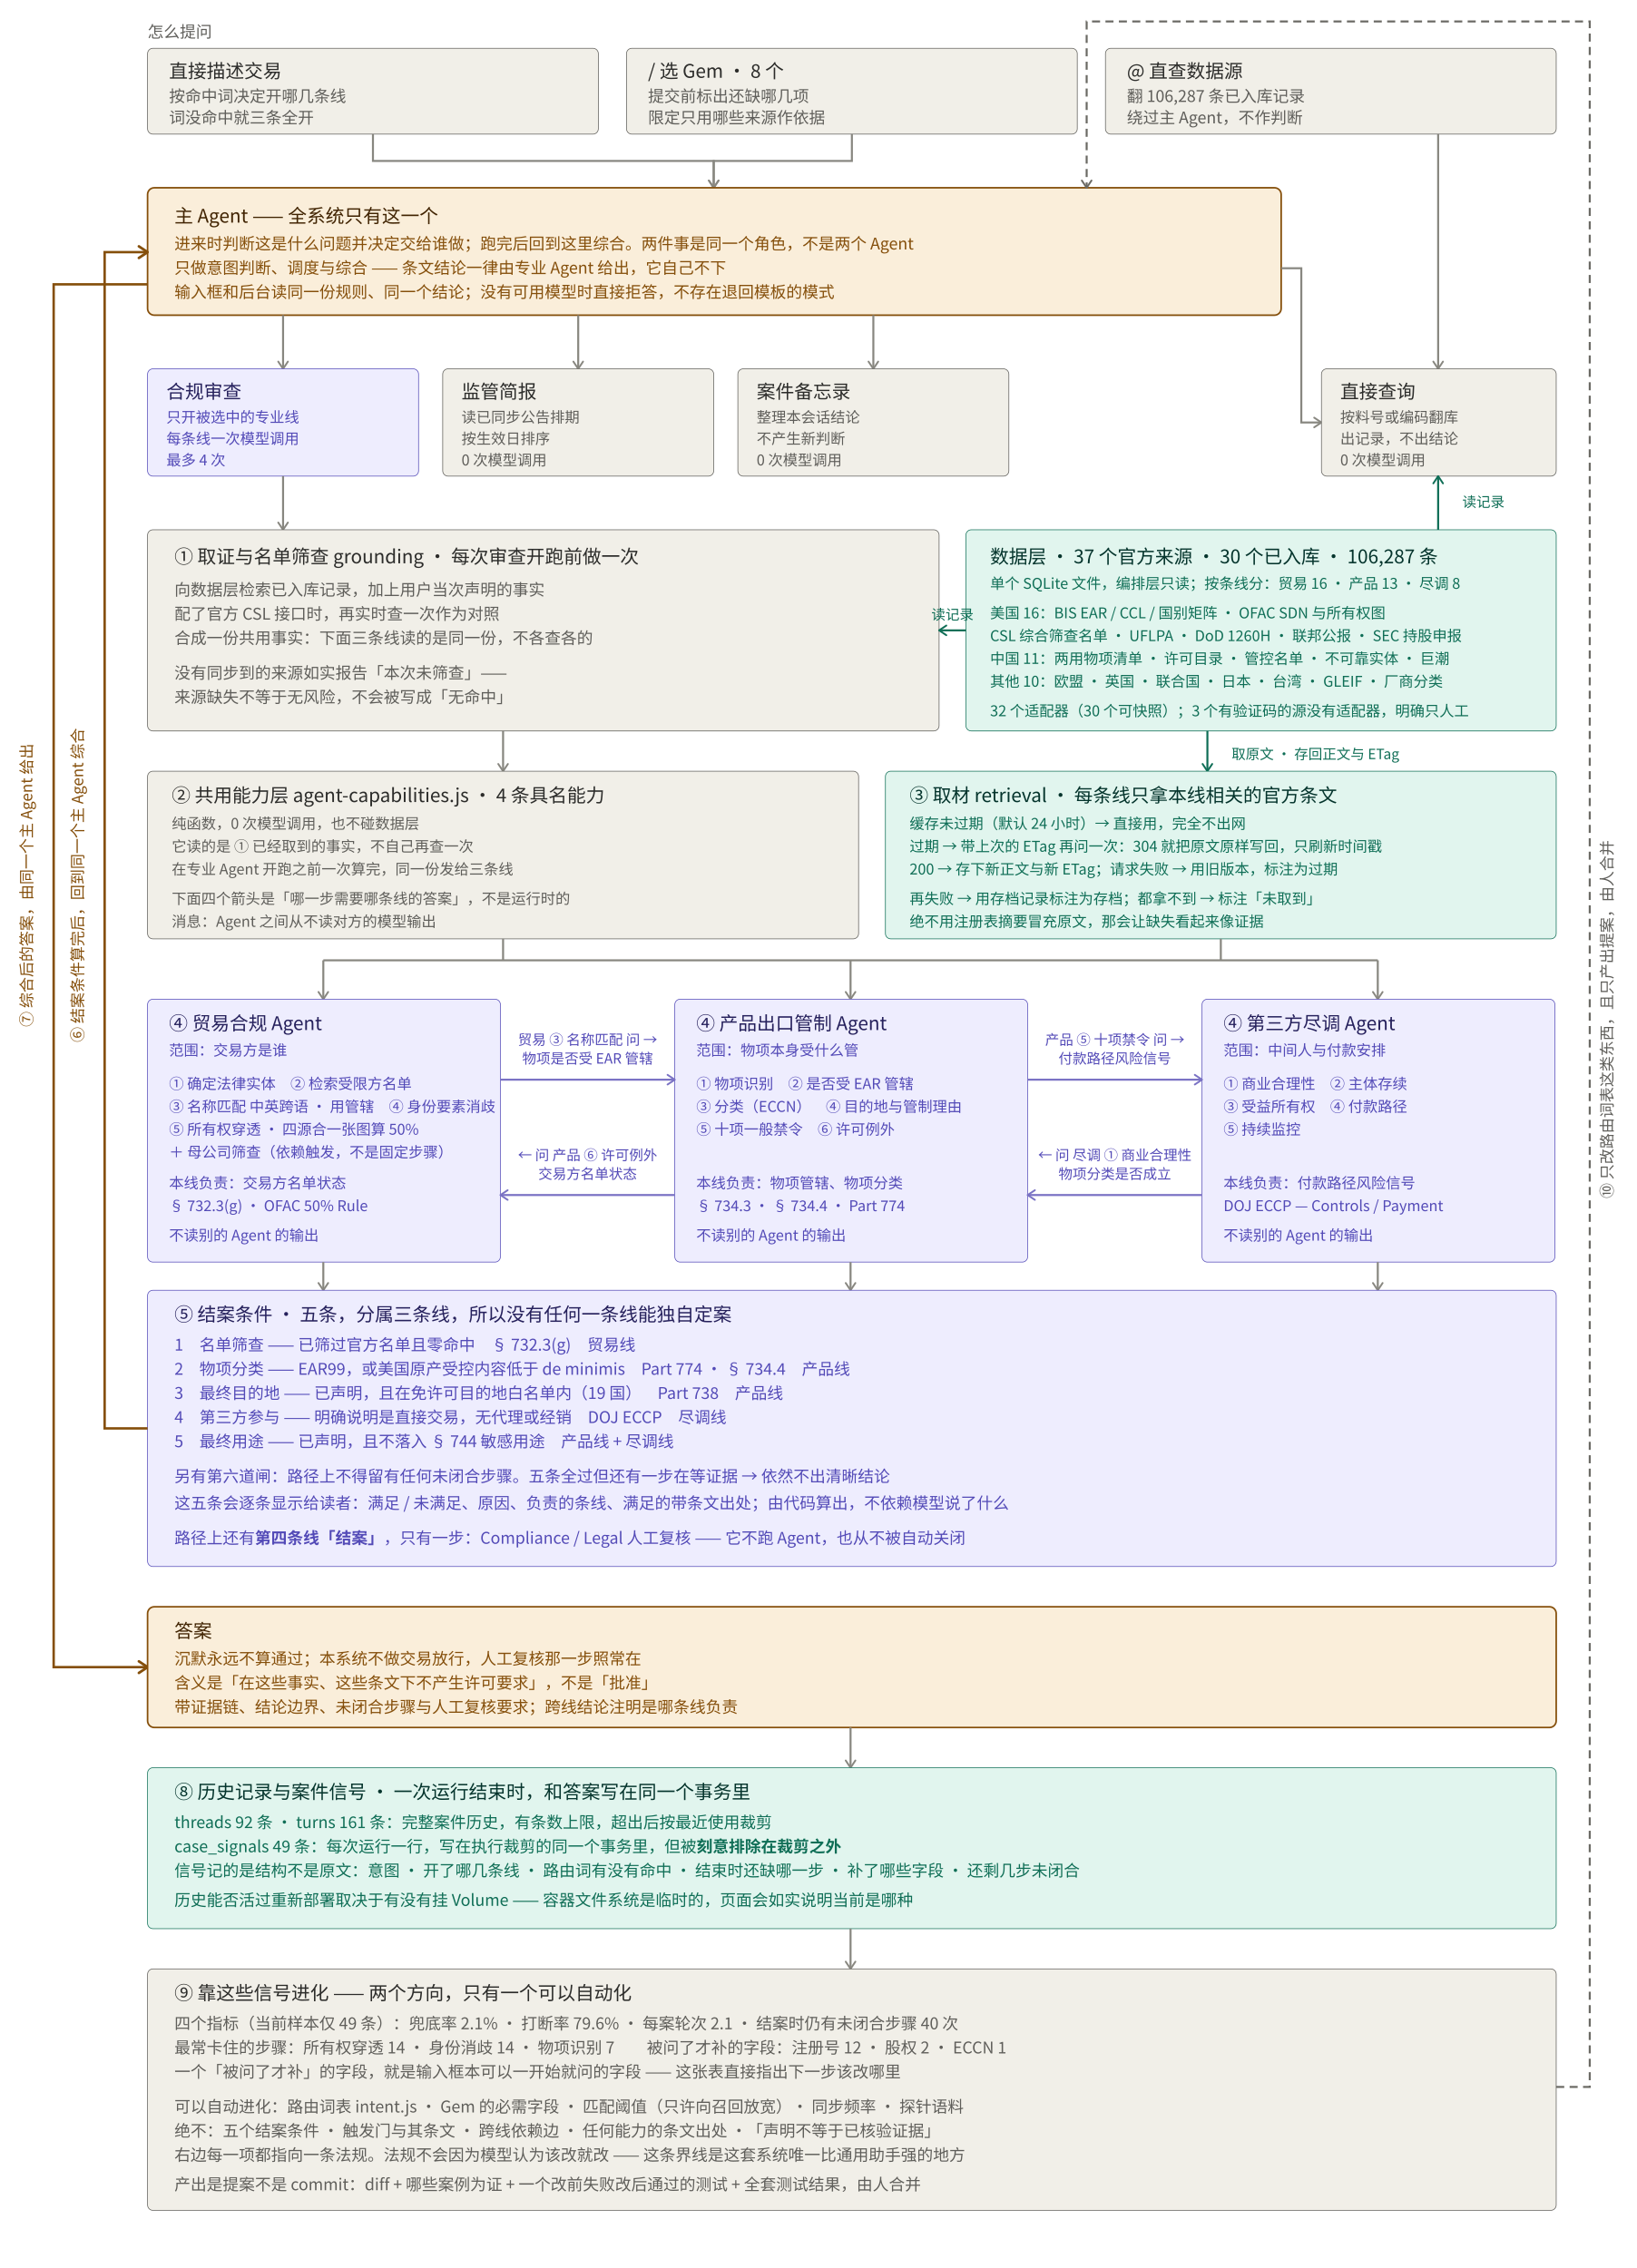
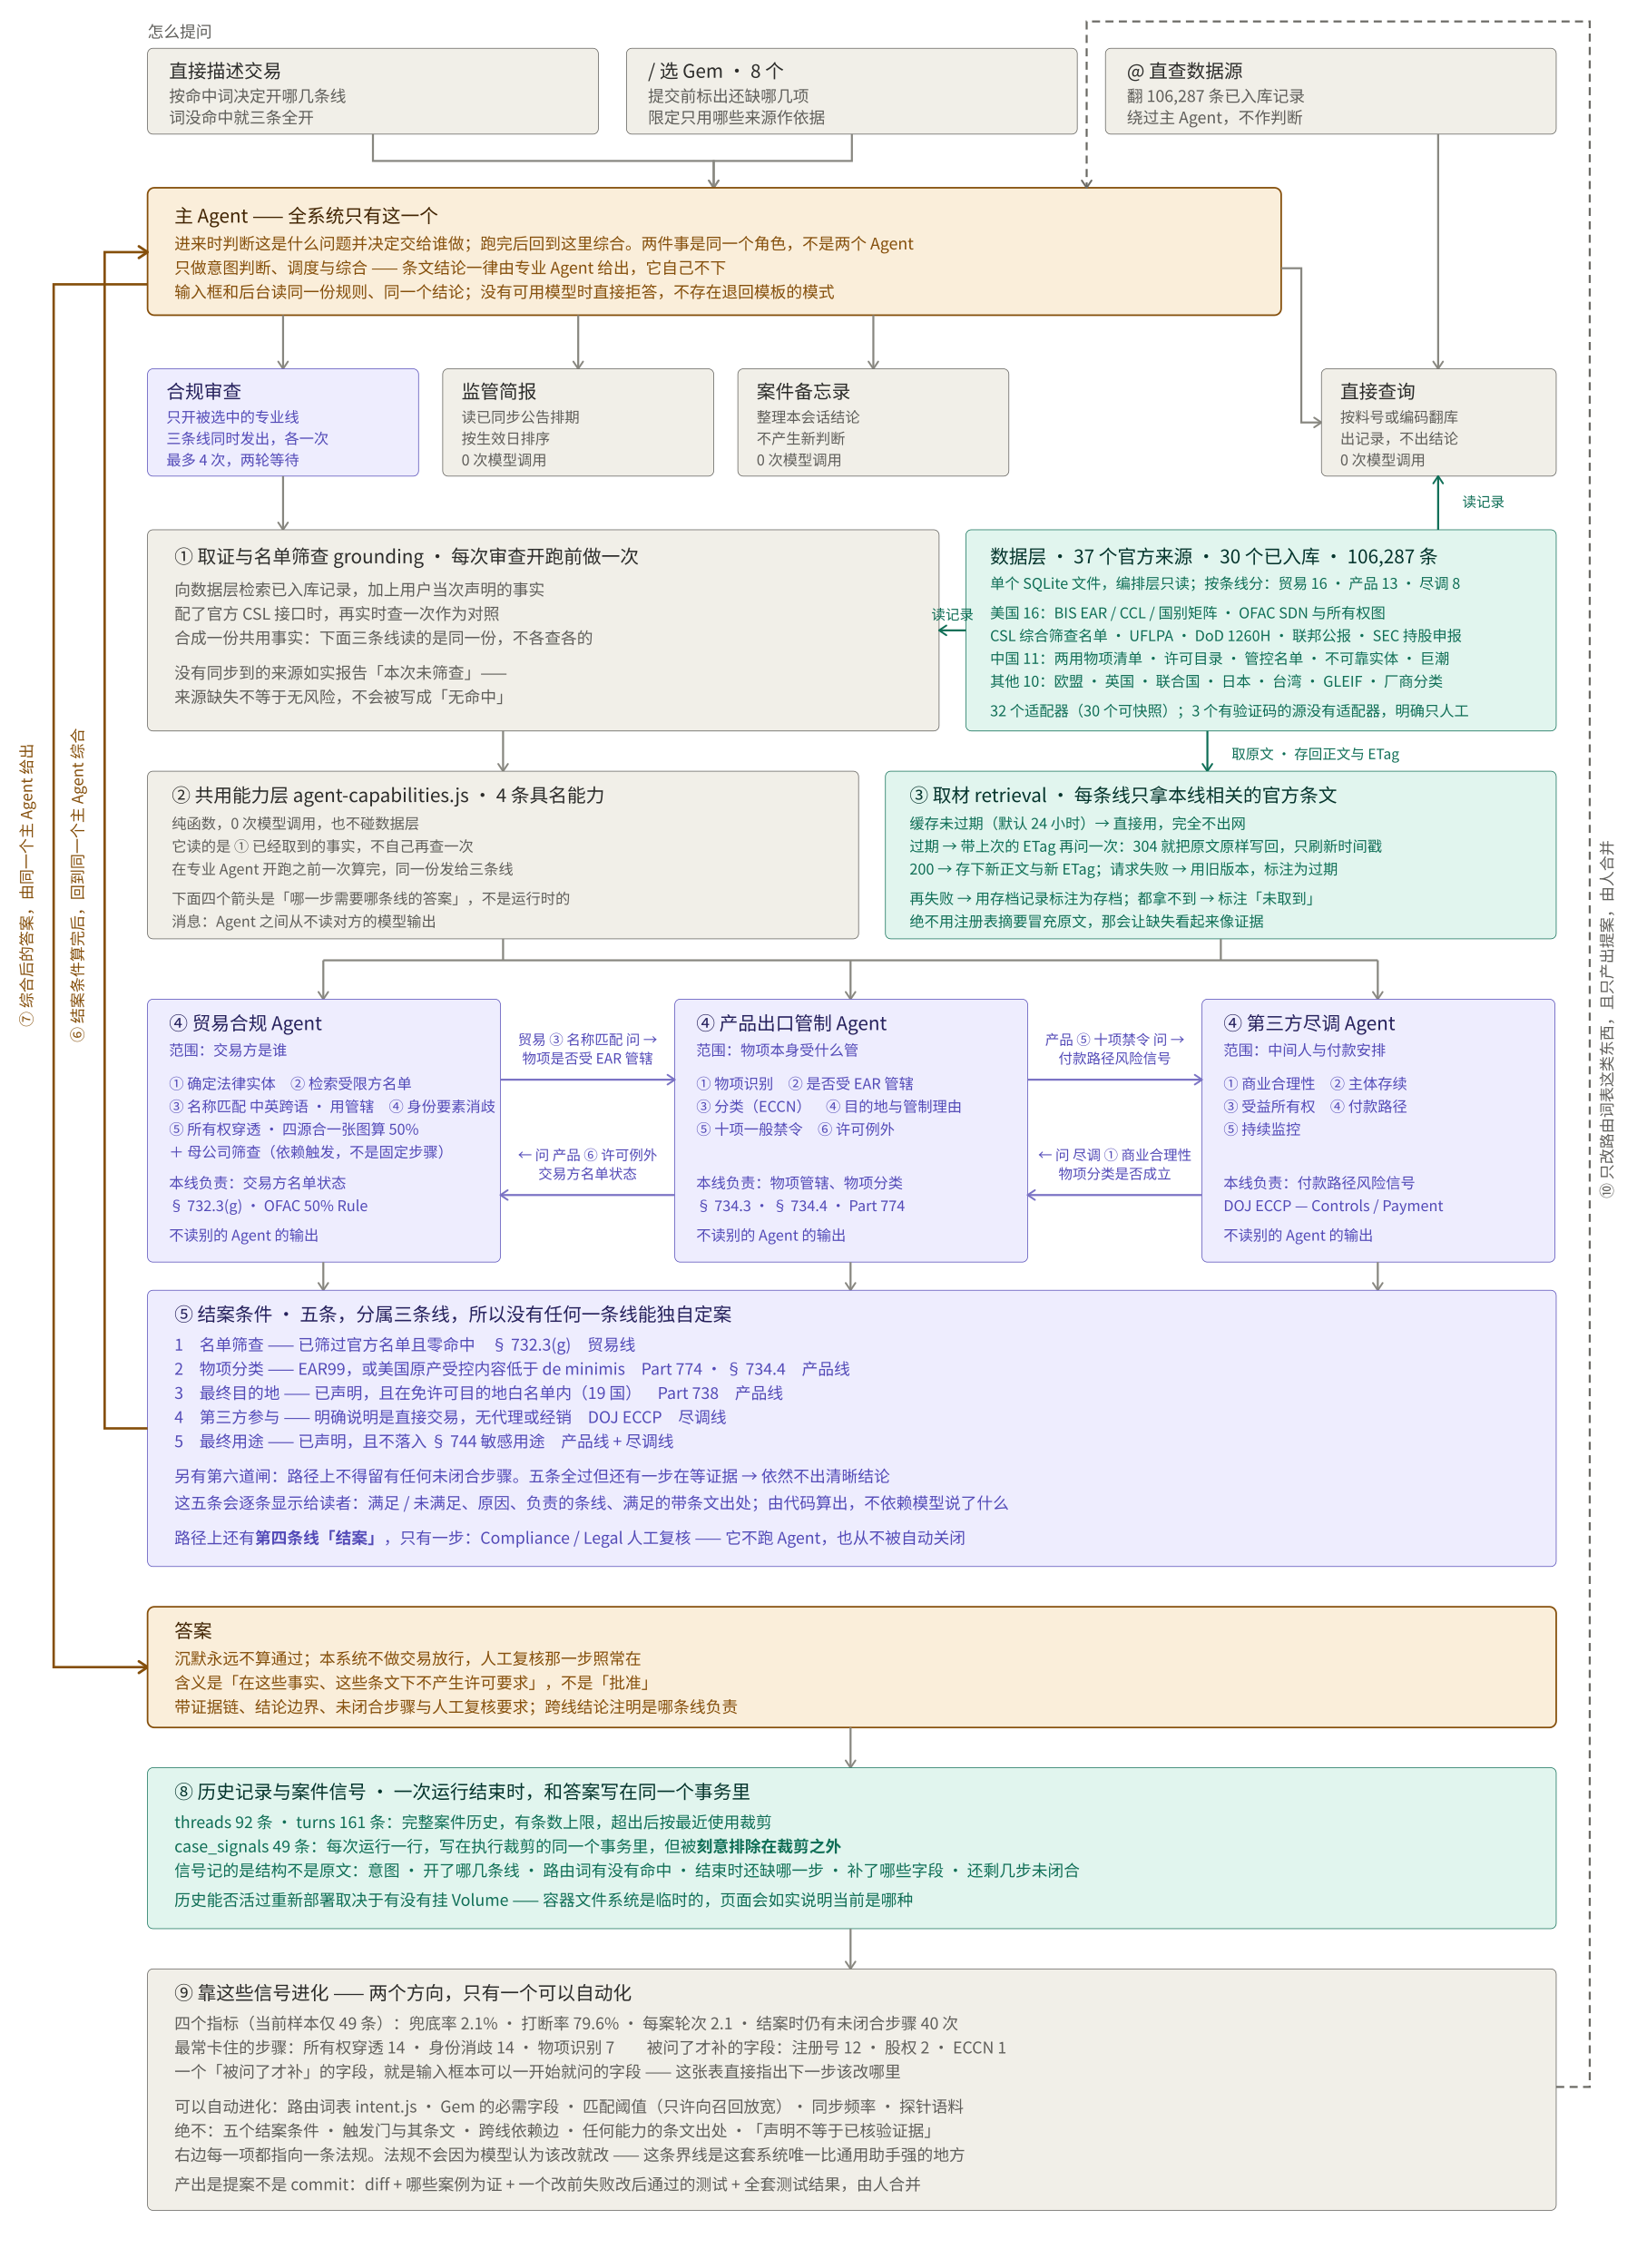
<svg xmlns="http://www.w3.org/2000/svg" width="1220" height="1691" viewBox="0 0 1220 1691" role="img">
  <style>
  svg { background: #ffffff; }
  text { font-family: "PingFang SC", "Hiragino Sans GB", "Microsoft YaHei", "Noto Sans CJK SC", -apple-system, "Segoe UI", sans-serif; }
  .th { font-size: 14px; font-weight: 500; fill: #2C2C2A; }
  .ts { font-size: 12px; font-weight: 400; fill: #5F5E5A; }
  .tn { font-size: 11px; font-weight: 400; fill: #5F5E5A; }
  .cap { font-size: 10.5px; font-weight: 500; fill: #534AB7; }
  .arr { stroke: #888780; stroke-width: 1.5; fill: none; }
  .arr-cap { stroke: #7A72C4; stroke-width: 1.5; fill: none; }
  .arr-data { stroke: #0F6E56; stroke-width: 1.5; fill: none; }
  .arr-loop { stroke: #854F0B; stroke-width: 1.8; fill: none; }
  .lbl-loop { font-size: 11.5px; font-weight: 500; fill: #854F0B; }
  .lbl-data { font-size: 10.5px; font-weight: 500; fill: #0F6E56; }
  .arr-evo { stroke: #6B6A64; stroke-width: 1.5; fill: none; stroke-dasharray: 6 4; }
  .lbl-evo { font-size: 11.5px; font-weight: 500; fill: #5F5E5A; }
  .c-gray rect { fill: #F1EFE8; stroke: #5F5E5A; stroke-width: 0.5; }
  .c-gray .th { fill: #2C2C2A; } .c-gray .ts, .c-gray .tn { fill: #5F5E5A; }
  .c-purple rect { fill: #EEEDFE; stroke: #534AB7; stroke-width: 0.5; }
  .c-purple .th { fill: #26215C; } .c-purple .ts, .c-purple .tn { fill: #534AB7; }
  .c-amber rect { fill: #FAEEDA; stroke: #854F0B; stroke-width: 1.2; }
  .c-amber .th { fill: #412402; } .c-amber .ts, .c-amber .tn { fill: #854F0B; }
  .c-teal rect { fill: #E1F5EE; stroke: #0F6E56; stroke-width: 0.5; }
  .c-teal .th { fill: #04342C; } .c-teal .ts, .c-teal .tn { fill: #0F6E56; }
</style>
  <defs>
    <marker id="a" viewBox="0 0 10 10" refX="8" refY="5" markerWidth="6" markerHeight="6" orient="auto-start-reverse">
      <path d="M2 1L8 5L2 9" fill="none" stroke="#888780" stroke-width="1.5" stroke-linecap="round" stroke-linejoin="round" />
    </marker>
    <marker id="ac" viewBox="0 0 10 10" refX="8" refY="5" markerWidth="6" markerHeight="6" orient="auto-start-reverse">
      <path d="M2 1L8 5L2 9" fill="none" stroke="#7A72C4" stroke-width="1.5" stroke-linecap="round" stroke-linejoin="round" />
    </marker>
    <marker id="ad" viewBox="0 0 10 10" refX="8" refY="5" markerWidth="6" markerHeight="6" orient="auto-start-reverse">
      <path d="M2 1L8 5L2 9" fill="none" stroke="#0F6E56" stroke-width="1.5" stroke-linecap="round" stroke-linejoin="round" />
    </marker>
    <marker id="ae" viewBox="0 0 10 10" refX="8" refY="5" markerWidth="6" markerHeight="6" orient="auto-start-reverse">
      <path d="M2 1L8 5L2 9" fill="none" stroke="#6B6A64" stroke-width="1.5" stroke-linecap="round" stroke-linejoin="round" />
    </marker>
    <marker id="al" viewBox="0 0 10 10" refX="8" refY="5" markerWidth="6" markerHeight="6" orient="auto-start-reverse">
      <path d="M2 1L8 5L2 9" fill="none" stroke="#854F0B" stroke-width="1.8" stroke-linecap="round" stroke-linejoin="round" />
    </marker>
  </defs>
  <text class="ts" x="110" y="28">怎么提问</text>
  <g class="c-gray">
    <rect x="110" y="36" width="336" height="64" rx="4" />
    <text class="th" x="126" y="58">直接描述交易</text>
    <text class="ts" x="126" y="76">按命中词决定开哪几条线</text>
    <text class="ts" x="126" y="92">词没命中就三条全开</text>
  </g>
  <g class="c-gray">
    <rect x="467" y="36" width="336" height="64" rx="4" />
    <text class="th" x="483" y="58">/ 选 Gem · 8 个</text>
    <text class="ts" x="483" y="76">提交前标出还缺哪几项</text>
    <text class="ts" x="483" y="92">限定只用哪些来源作依据</text>
  </g>
  <g class="c-gray">
    <rect x="824" y="36" width="336" height="64" rx="4" />
    <text class="th" x="840" y="58">@ 直查数据源</text>
    <text class="ts" x="840" y="76">翻 106,287 条已入库记录</text>
    <text class="ts" x="840" y="92">绕过主 Agent，不作判断</text>
  </g>
  <path class="arr" d="M278 100 V120 H532 V140" marker-end="url(#a)" />
  <path class="arr" d="M635 100 V120 H532 V140" marker-end="url(#a)" />
  <path class="arr" d="M1072 100 V275" marker-end="url(#a)" />
  <g class="c-amber">
    <rect x="110" y="140" width="845" height="95" rx="5" />
    <text class="th" x="130" y="166">主 Agent —— 全系统只有这一个</text>
    <text class="ts" x="130" y="186">进来时判断这是什么问题并决定交给谁做；跑完后回到这里综合。两件事是同一个角色，不是两个 Agent</text>
    <text class="ts" x="130" y="204">只做意图判断、调度与综合 —— 条文结论一律由专业 Agent 给出，它自己不下</text>
    <text class="ts" x="130" y="222">输入框和后台读同一份规则、同一个结论；没有可用模型时直接拒答，不存在退回模板的模式</text>
  </g>
  <path class="arr" d="M211 235 V275" marker-end="url(#a)" />
  <path class="arr" d="M431 235 V275" marker-end="url(#a)" />
  <path class="arr" d="M651 235 V275" marker-end="url(#a)" />
  <path class="arr" d="M955 200 H970 V315 H985" marker-end="url(#a)" />
  <g class="c-purple">
    <rect x="110" y="275" width="202" height="80" rx="4" />
    <text class="th" x="124" y="297">合规审查</text>
    <text class="tn" x="124" y="315">只开被选中的专业线</text>
-     <text class="tn" x="124" y="331">每条线一次模型调用</text>
-     <text class="tn" x="124" y="347">最多 4 次</text>
+     <text class="tn" x="124" y="331">三条线同时发出，各一次</text>
+     <text class="tn" x="124" y="347">最多 4 次，两轮等待</text>
  </g>
  <g class="c-gray">
    <rect x="330" y="275" width="202" height="80" rx="4" />
    <text class="th" x="344" y="297">监管简报</text>
    <text class="tn" x="344" y="315">读已同步公告排期</text>
    <text class="tn" x="344" y="331">按生效日排序</text>
    <text class="tn" x="344" y="347">0 次模型调用</text>
  </g>
  <g class="c-gray">
    <rect x="550" y="275" width="202" height="80" rx="4" />
    <text class="th" x="564" y="297">案件备忘录</text>
    <text class="tn" x="564" y="315">整理本会话结论</text>
    <text class="tn" x="564" y="331">不产生新判断</text>
    <text class="tn" x="564" y="347">0 次模型调用</text>
  </g>
  <g class="c-gray">
    <rect x="985" y="275" width="175" height="80" rx="4" />
    <text class="th" x="999" y="297">直接查询</text>
    <text class="tn" x="999" y="315">按料号或编码翻库</text>
    <text class="tn" x="999" y="331">出记录，不出结论</text>
    <text class="tn" x="999" y="347">0 次模型调用</text>
  </g>
  <path class="arr" d="M211 355 V395" marker-end="url(#a)" />
  <g class="c-gray">
    <rect x="110" y="395" width="590" height="150" rx="4" />
    <text class="th" x="130" y="420">① 取证与名单筛查 grounding · 每次审查开跑前做一次</text>
    <text class="ts" x="130" y="444">向数据层检索已入库记录，加上用户当次声明的事实</text>
    <text class="ts" x="130" y="462">配了官方 CSL 接口时，再实时查一次作为对照</text>
    <text class="ts" x="130" y="480">合成一份共用事实：下面三条线读的是同一份，不各查各的</text>
    <text class="ts" x="130" y="506">没有同步到的来源如实报告「本次未筛查」——</text>
    <text class="ts" x="130" y="524">来源缺失不等于无风险，不会被写成「无命中」</text>
  </g>
  <g class="c-teal">
    <rect x="720" y="395" width="440" height="150" rx="4" />
    <text class="th" x="738" y="420">数据层 · 37 个官方来源 · 30 个已入库 · 106,287 条</text>
    <text class="tn" x="738" y="439">单个 SQLite 文件，编排层只读；按条线分：贸易 16 · 产品 13 · 尽调 8</text>
    <text class="tn" x="738" y="461">美国 16：BIS EAR / CCL / 国别矩阵 · OFAC SDN 与所有权图</text>
    <text class="tn" x="738" y="478">　　　　CSL 综合筛查名单 · UFLPA · DoD 1260H · 联邦公报 · SEC 持股申报</text>
    <text class="tn" x="738" y="495">中国 11：两用物项清单 · 许可目录 · 管控名单 · 不可靠实体 · 巨潮</text>
    <text class="tn" x="738" y="512">其他 10：欧盟 · 英国 · 联合国 · 日本 · 台湾 · GLEIF · 厂商分类</text>
    <text class="tn" x="738" y="534">32 个适配器（30 个可快照）；3 个有验证码的源没有适配器，明确只人工</text>
  </g>
  <path class="arr-data" d="M720 470 H700" marker-end="url(#ad)" />
  <text class="lbl-data" x="710" y="462" text-anchor="middle">读记录</text>
  <path class="arr-data" d="M1072 395 V355" marker-end="url(#ad)" />
  <text class="lbl-data" x="1090" y="378">读记录</text>
  <path class="arr-data" d="M900 545 V575" marker-end="url(#ad)" />
  <text class="lbl-data" x="918" y="566">取原文 · 存回正文与 ETag</text>
  <path class="arr" d="M375 545 V575" marker-end="url(#a)" />
  <g class="c-gray">
    <rect x="110" y="575" width="530" height="125" rx="4" />
    <text class="th" x="128" y="598">② 共用能力层 agent-capabilities.js · 4 条具名能力</text>
    <text class="tn" x="128" y="618">纯函数，0 次模型调用，也不碰数据层</text>
    <text class="tn" x="128" y="635">它读的是 ① 已经取到的事实，不自己再查一次</text>
    <text class="tn" x="128" y="652">在专业 Agent 开跑之前一次算完，同一份发给三条线</text>
    <text class="tn" x="128" y="674">下面四个箭头是「哪一步需要哪条线的答案」，不是运行时的</text>
    <text class="tn" x="128" y="691">消息：Agent 之间从不读对方的模型输出</text>
  </g>
  <g class="c-teal">
    <rect x="660" y="575" width="500" height="125" rx="4" />
    <text class="th" x="678" y="598">③ 取材 retrieval · 每条线只拿本线相关的官方条文</text>
    <text class="tn" x="678" y="618">缓存未过期（默认 24 小时）→ 直接用，完全不出网</text>
    <text class="tn" x="678" y="635">过期 → 带上次的 ETag 再问一次：304 就把原文原样写回，只刷新时间戳</text>
    <text class="tn" x="678" y="652">200 → 存下新正文与新 ETag；请求失败 → 用旧版本，标注为过期</text>
    <text class="tn" x="678" y="674">再失败 → 用存档记录标注为存档；都拿不到 → 标注「未取到」</text>
    <text class="tn" x="678" y="691">绝不用注册表摘要冒充原文，那会让缺失看起来像证据</text>
  </g>
  <path class="arr" d="M375 700 V716" />
  <path class="arr" d="M910 700 V716" />
  <path class="arr" d="M241 716 H1027" />
  <path class="arr" d="M241 716 V745" marker-end="url(#a)" />
  <path class="arr" d="M634 716 V745" marker-end="url(#a)" />
  <path class="arr" d="M1027 716 V745" marker-end="url(#a)" />
  <g class="c-purple">
    <rect x="110" y="745" width="263" height="196" rx="4" />
    <text class="th" x="126" y="768">④ 贸易合规 Agent</text>
    <text class="tn" x="126" y="787">范围：交易方是谁</text>
    <text class="tn" x="126" y="812">① 确定法律实体　② 检索受限方名单</text>
    <text class="tn" x="126" y="829">③ 名称匹配 中英跨语 · 用管辖　④ 身份要素消歧</text>
    <text class="tn" x="126" y="846">⑤ 所有权穿透 · 四源合一张图算 50%</text>
    <text class="tn" x="126" y="863">＋ 母公司筛查（依赖触发，不是固定步骤）</text>
    <text class="tn" x="126" y="886">本线负责：交易方名单状态</text>
    <text class="tn" x="126" y="903">§ 732.3(g) · OFAC 50% Rule</text>
    <text class="tn" x="126" y="925">不读别的 Agent 的输出</text>
  </g>
  <g class="c-purple">
    <rect x="503" y="745" width="263" height="196" rx="4" />
    <text class="th" x="519" y="768">④ 产品出口管制 Agent</text>
    <text class="tn" x="519" y="787">范围：物项本身受什么管</text>
    <text class="tn" x="519" y="812">① 物项识别　② 是否受 EAR 管辖</text>
    <text class="tn" x="519" y="829">③ 分类（ECCN）　④ 目的地与管制理由</text>
    <text class="tn" x="519" y="846">⑤ 十项一般禁令　⑥ 许可例外</text>
    <text class="tn" x="519" y="886">本线负责：物项管辖、物项分类</text>
    <text class="tn" x="519" y="903">§ 734.3 · § 734.4 · Part 774</text>
    <text class="tn" x="519" y="925">不读别的 Agent 的输出</text>
  </g>
  <g class="c-purple">
    <rect x="896" y="745" width="263" height="196" rx="4" />
    <text class="th" x="912" y="768">④ 第三方尽调 Agent</text>
    <text class="tn" x="912" y="787">范围：中间人与付款安排</text>
    <text class="tn" x="912" y="812">① 商业合理性　② 主体存续</text>
    <text class="tn" x="912" y="829">③ 受益所有权　④ 付款路径</text>
    <text class="tn" x="912" y="846">⑤ 持续监控</text>
    <text class="tn" x="912" y="886">本线负责：付款路径风险信号</text>
    <text class="tn" x="912" y="903">DOJ ECCP — Controls / Payment</text>
    <text class="tn" x="912" y="925">不读别的 Agent 的输出</text>
  </g>
  <text class="cap" x="438" y="779" text-anchor="middle">贸易 ③ 名称匹配 问 →</text>
  <text class="cap" x="438" y="793" text-anchor="middle">物项是否受 EAR 管辖</text>
  <line class="arr-cap" x1="373" y1="805" x2="503" y2="805" marker-end="url(#ac)" />
  <text class="cap" x="438" y="865" text-anchor="middle">← 问 产品 ⑥ 许可例外</text>
  <text class="cap" x="438" y="879" text-anchor="middle">交易方名单状态</text>
  <line class="arr-cap" x1="503" y1="891" x2="373" y2="891" marker-end="url(#ac)" />
  <text class="cap" x="831" y="779" text-anchor="middle">产品 ⑤ 十项禁令 问 →</text>
  <text class="cap" x="831" y="793" text-anchor="middle">付款路径风险信号</text>
  <line class="arr-cap" x1="766" y1="805" x2="896" y2="805" marker-end="url(#ac)" />
  <text class="cap" x="831" y="865" text-anchor="middle">← 问 尽调 ① 商业合理性</text>
  <text class="cap" x="831" y="879" text-anchor="middle">物项分类是否成立</text>
  <line class="arr-cap" x1="896" y1="891" x2="766" y2="891" marker-end="url(#ac)" />
  <path class="arr" d="M241 941 V962" marker-end="url(#a)" />
  <path class="arr" d="M634 941 V962" marker-end="url(#a)" />
  <path class="arr" d="M1027 941 V962" marker-end="url(#a)" />
  <g class="c-purple">
    <rect x="110" y="962" width="1050" height="206" rx="4" />
    <text class="th" x="130" y="985">⑤ 结案条件 · 五条，分属三条线，所以没有任何一条线能独自定案</text>
    <text class="ts" x="130" y="1007">1　名单筛查 —— 已筛过官方名单且零命中　§ 732.3(g)　贸易线</text>
    <text class="ts" x="130" y="1025">2　物项分类 —— EAR99，或美国原产受控内容低于 de minimis　Part 774 · § 734.4　产品线</text>
    <text class="ts" x="130" y="1043">3　最终目的地 —— 已声明，且在免许可目的地白名单内（19 国）　Part 738　产品线</text>
    <text class="ts" x="130" y="1061">4　第三方参与 —— 明确说明是直接交易，无代理或经销　DOJ ECCP　尽调线</text>
    <text class="ts" x="130" y="1079">5　最终用途 —— 已声明，且不落入 § 744 敏感用途　产品线 + 尽调线</text>
    <text class="ts" x="130" y="1105">另有第六道闸：路径上不得留有任何未闭合步骤。五条全过但还有一步在等证据 → 依然不出清晰结论</text>
    <text class="ts" x="130" y="1125">这五条会逐条显示给读者：满足 / 未满足、原因、负责的条线、满足的带条文出处；由代码算出，不依赖模型说了什么</text>
    <text class="ts" x="130" y="1151">路径上还有<tspan font-weight="600">第四条线「结案」</tspan>，只有一步：Compliance / Legal 人工复核 —— 它不跑 Agent，也从不被自动关闭</text>
  </g>
  <path class="arr-loop" d="M110 1065 H78 V188 H110" marker-end="url(#al)" />
  <text class="lbl-loop" transform="rotate(-90 62 660)" x="62" y="660" text-anchor="middle">⑥ 结案条件算完后，回到同一个主 Agent 综合</text>
  <path class="arr-loop" d="M110 212 H40 V1243 H110" marker-end="url(#al)" />
  <text class="lbl-loop" transform="rotate(-90 24 660)" x="24" y="660" text-anchor="middle">⑦ 综合后的答案，由同一个主 Agent 给出</text>
  <g class="c-amber">
    <rect x="110" y="1198" width="1050" height="90" rx="5" />
    <text class="th" x="130" y="1221">答案</text>
    <text class="ts" x="130" y="1241">沉默永远不算通过；本系统不做交易放行，人工复核那一步照常在</text>
    <text class="ts" x="130" y="1259">含义是「在这些事实、这些条文下不产生许可要求」，不是「批准」</text>
    <text class="ts" x="130" y="1277">带证据链、结论边界、未闭合步骤与人工复核要求；跨线结论注明是哪条线负责</text>
  </g>
  <path class="arr" d="M634 1288 V1318" marker-end="url(#a)" />
  <g class="c-teal">
    <rect x="110" y="1318" width="1050" height="120" rx="4" />
    <text class="th" x="130" y="1341">⑧ 历史记录与案件信号 · 一次运行结束时，和答案写在同一个事务里</text>
    <text class="ts" x="130" y="1363">threads 92 条 · turns 161 条：完整案件历史，有条数上限，超出后按最近使用裁剪</text>
    <text class="ts" x="130" y="1381">case_signals 49 条：每次运行一行，写在执行裁剪的同一个事务里，但被<tspan font-weight="600">刻意排除在裁剪之外</tspan>
    </text>
    <text class="ts" x="130" y="1399">信号记的是结构不是原文：意图 · 开了哪几条线 · 路由词有没有命中 · 结束时还缺哪一步 · 补了哪些字段 · 还剩几步未闭合</text>
    <text class="ts" x="130" y="1421">历史能否活过重新部署取决于有没有挂 Volume —— 容器文件系统是临时的，页面会如实说明当前是哪种</text>
  </g>
  <path class="arr" d="M634 1438 V1468" marker-end="url(#a)" />
  <g class="c-gray">
    <rect x="110" y="1468" width="1050" height="180" rx="4" />
    <text class="th" x="130" y="1491">⑨ 靠这些信号进化 —— 两个方向，只有一个可以自动化</text>
    <text class="ts" x="130" y="1513">四个指标（当前样本仅 49 条）：兜底率 2.1% · 打断率 79.6% · 每案轮次 2.1 · 结案时仍有未闭合步骤 40 次</text>
    <text class="ts" x="130" y="1531">最常卡住的步骤：所有权穿透 14 · 身份消歧 14 · 物项识别 7　　被问了才补的字段：注册号 12 · 股权 2 · ECCN 1</text>
    <text class="ts" x="130" y="1549">一个「被问了才补」的字段，就是输入框本可以一开始就问的字段 —— 这张表直接指出下一步该改哪里</text>
    <text class="ts" x="130" y="1575">可以自动进化：路由词表 intent.js · Gem 的必需字段 · 匹配阈值（只许向召回放宽）· 同步频率 · 探针语料</text>
    <text class="ts" x="130" y="1593">绝不：五个结案条件 · 触发门与其条文 · 跨线依赖边 · 任何能力的条文出处 ·「声明不等于已核验证据」</text>
    <text class="ts" x="130" y="1611">右边每一项都指向一条法规。法规不会因为模型认为该改就改 —— 这条界线是这套系统唯一比通用助手强的地方</text>
    <text class="ts" x="130" y="1633">产出是提案不是 commit：diff + 哪些案例为证 + 一个改前失败改后通过的测试 + 全套测试结果，由人合并</text>
  </g>
  <path class="arr-evo" d="M1160 1556 H1185 V16 H810 V140" marker-end="url(#ae)" />
  <text class="lbl-evo" transform="rotate(-90 1202 760)" x="1202" y="760" text-anchor="middle">⑩ 只改路由词表这类东西，且只产出提案，由人合并</text>
</svg>
